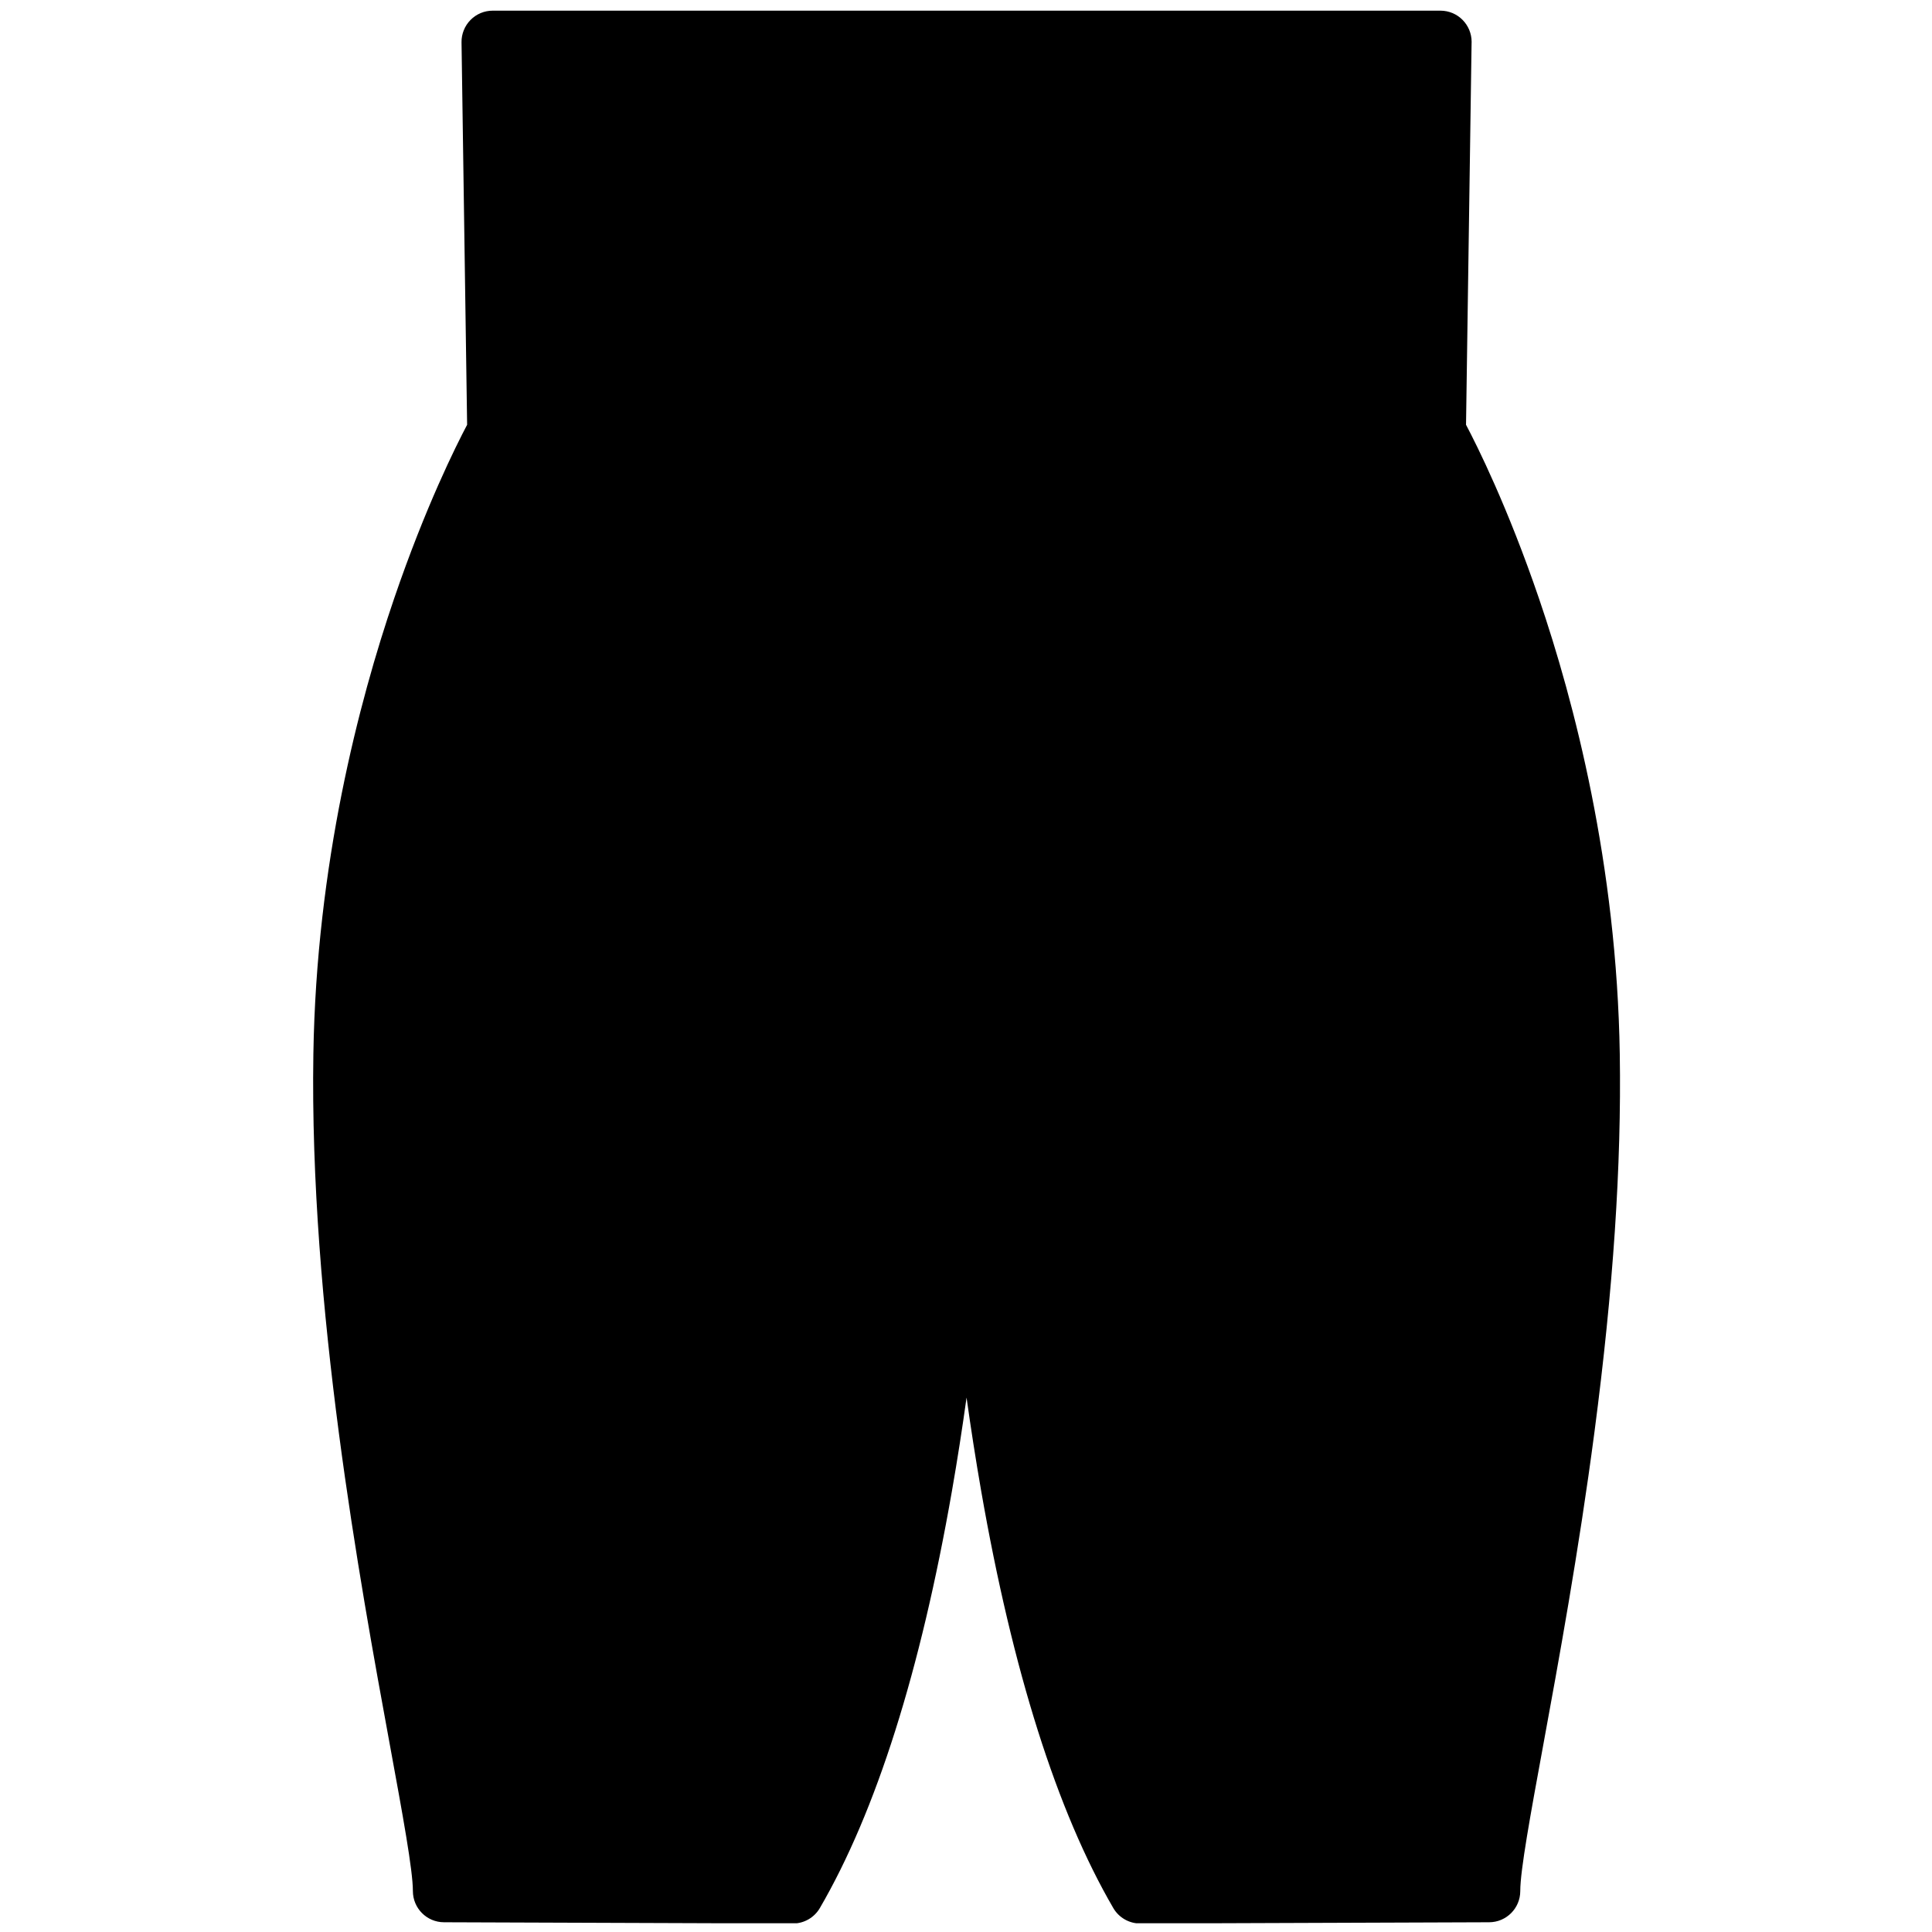
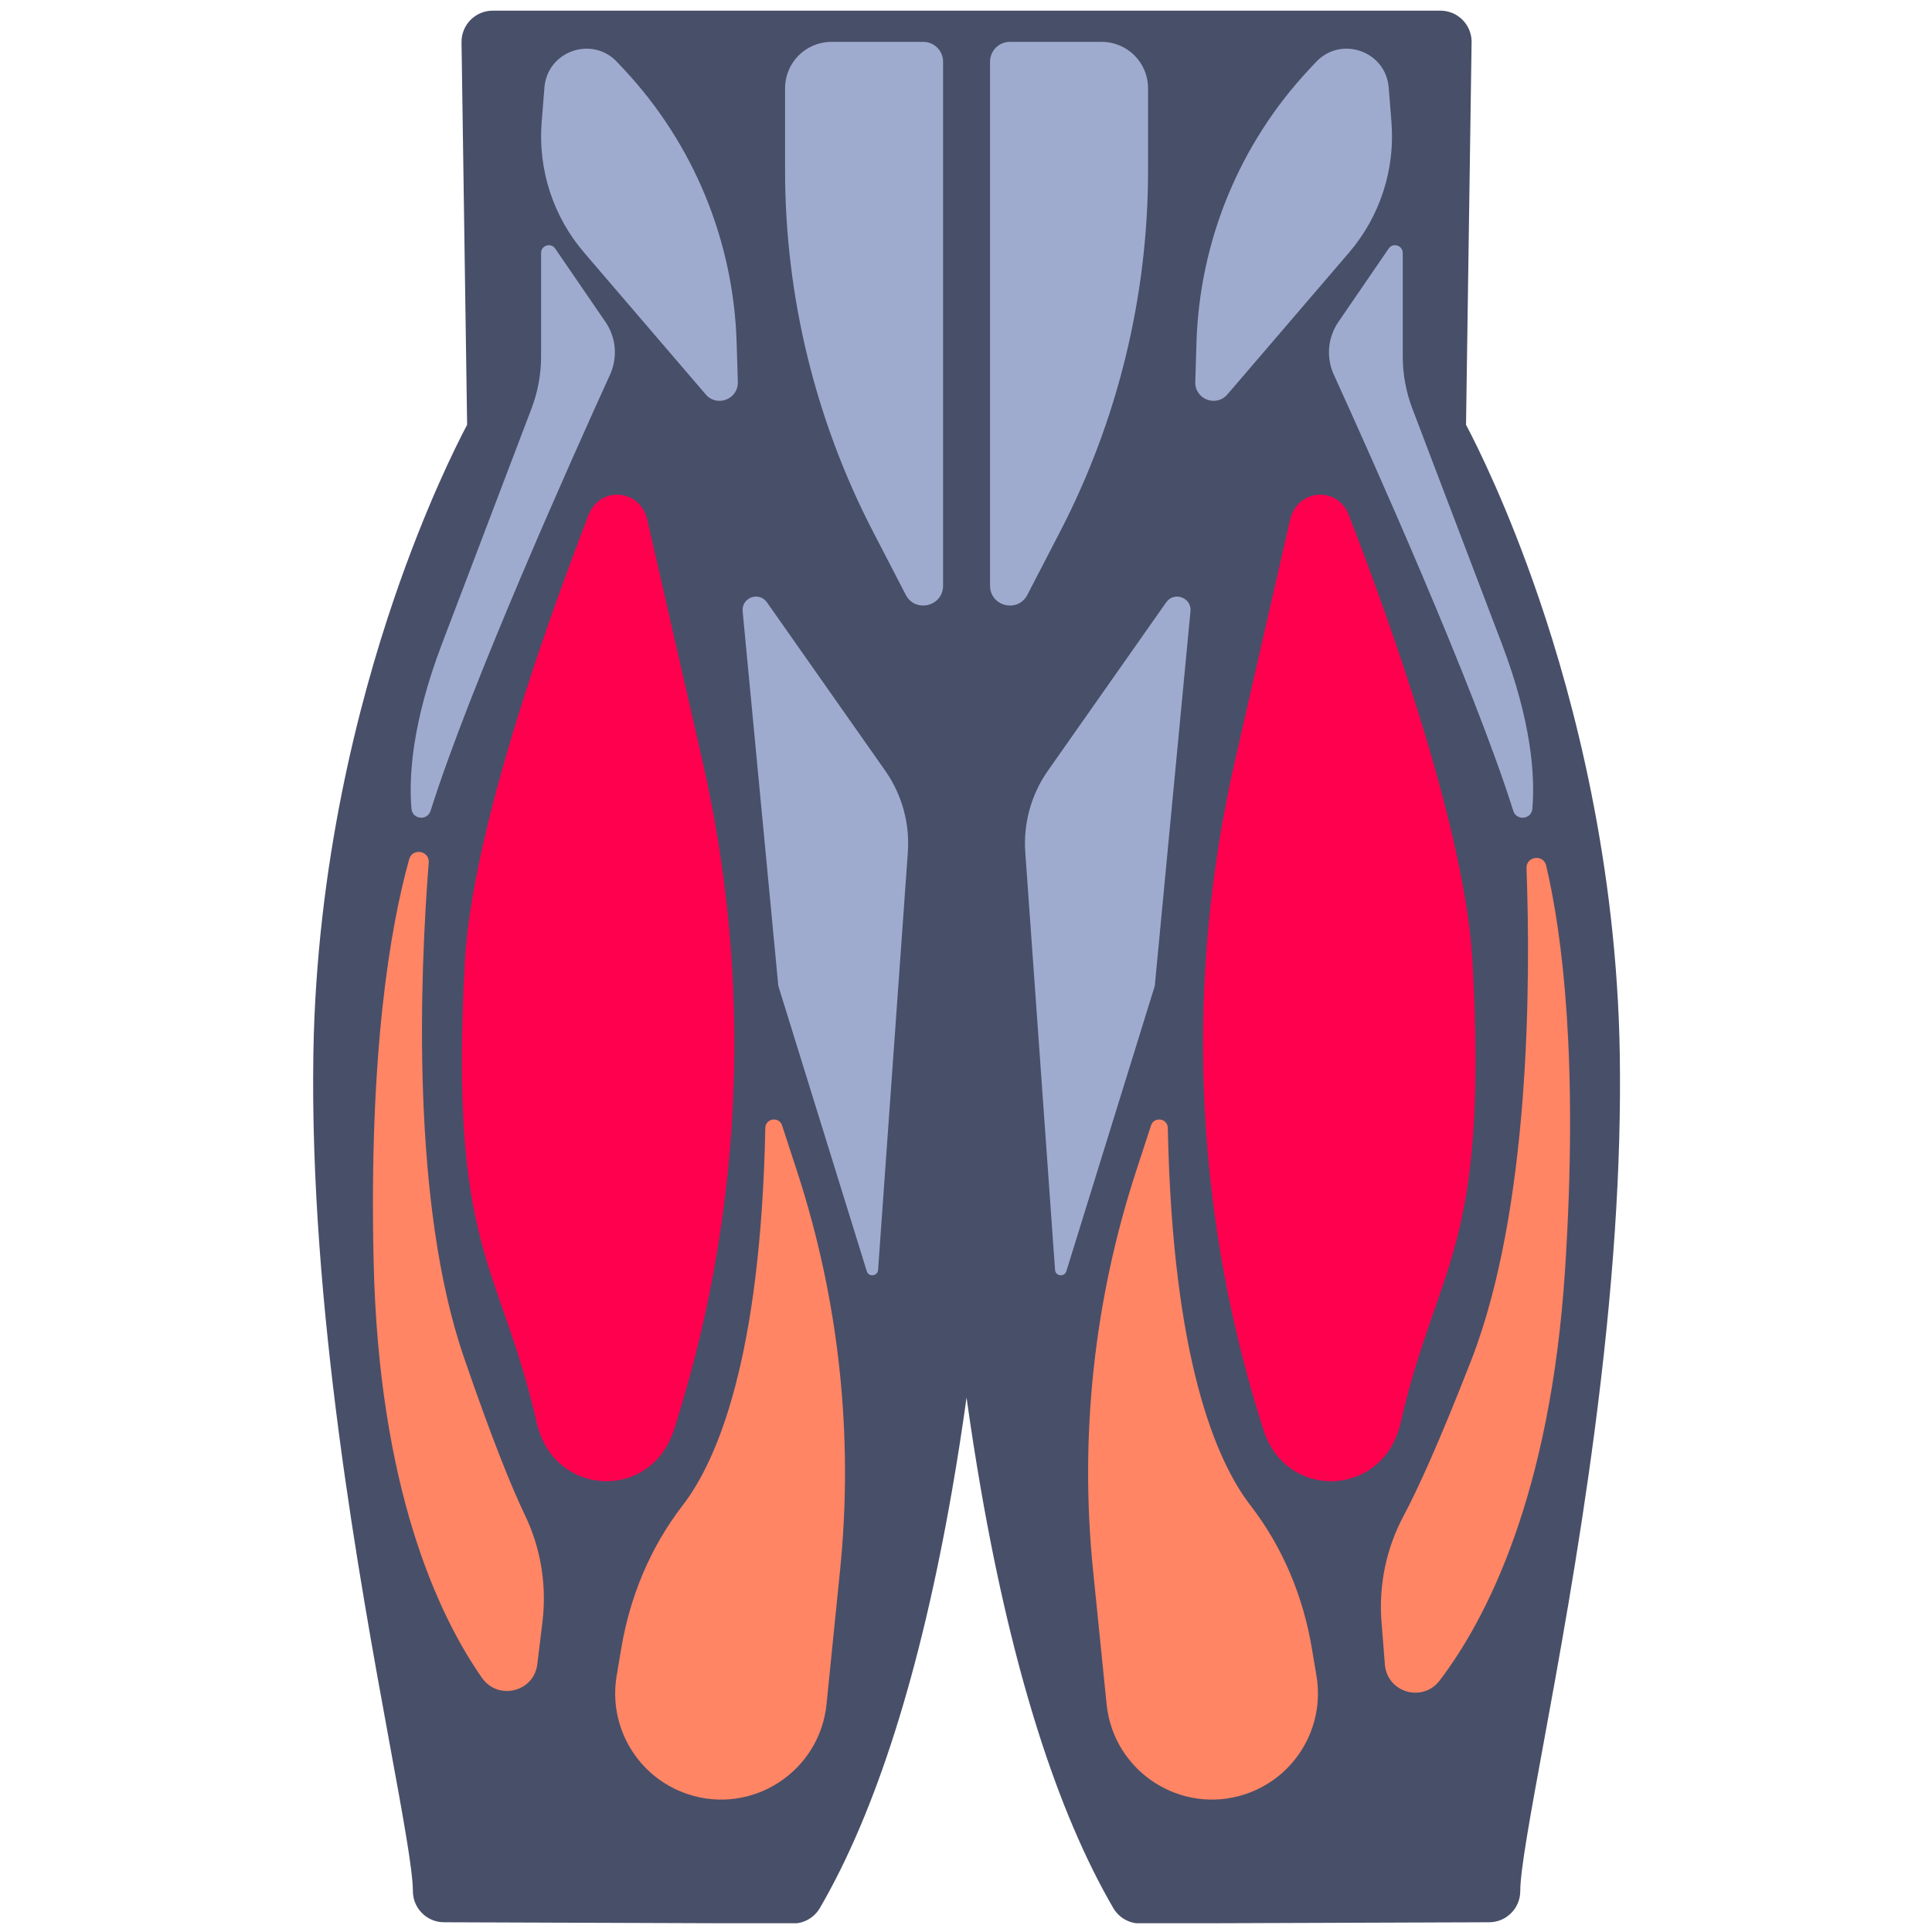
<svg xmlns="http://www.w3.org/2000/svg" width="500" zoomAndPan="magnify" viewBox="0 0 375 375" height="500" preserveAspectRatio="xMidYMid meet" version="1.0">
  <defs>
    <clipPath id="20e56780b0">
      <path d="M 60 2.047 L 314.926 2.047 L 314.926 373.297 L 60 373.297 Z M 60 2.047 " clip-rule="nonzero" />
    </clipPath>
  </defs>
  <g clip-path="url(#20e56780b0)">
-     <path fill="currentColor" d="M 279.59 2.07 L 95.633 2.07 C 94.012 2.07 92.461 2.719 91.324 3.875 C 90.188 5.031 89.559 6.594 89.582 8.215 L 90.668 82.449 C 88.543 86.469 82.578 98.371 76.496 116.188 C 69.668 136.184 61.406 167.758 60.824 204.602 C 60.047 253.555 69.828 306.844 75.672 338.684 C 78.168 352.281 80.141 363.02 80.141 367.051 C 80.141 370.387 82.836 373.098 86.168 373.109 L 153.887 373.352 C 153.895 373.352 153.902 373.352 153.91 373.352 C 156.062 373.352 158.051 372.207 159.137 370.344 C 170.051 351.594 178.676 324.348 184.777 289.367 C 185.84 283.285 186.777 277.234 187.609 271.266 C 188.441 277.234 189.383 283.285 190.441 289.367 C 196.543 324.348 205.172 351.594 216.086 370.344 C 217.168 372.207 219.16 373.352 221.309 373.352 C 221.316 373.352 221.324 373.352 221.332 373.352 L 289.051 373.109 C 292.387 373.098 295.082 370.387 295.082 367.051 C 295.082 363.02 297.051 352.281 299.547 338.684 C 302.453 322.859 306.43 301.188 309.488 277.91 C 313.133 250.18 314.738 226.199 314.398 204.602 C 313.812 167.758 305.551 136.184 298.723 116.188 C 292.641 98.371 286.68 86.469 284.555 82.449 L 285.633 8.371 C 285.637 8.289 285.641 8.211 285.641 8.129 C 285.637 4.781 282.93 2.07 279.59 2.07 Z M 279.59 2.07 " fill-opacity="1" fill-rule="nonzero" />
+     <path fill="#484f69" d="M 279.59 2.07 L 95.633 2.07 C 94.012 2.07 92.461 2.719 91.324 3.875 C 90.188 5.031 89.559 6.594 89.582 8.215 L 90.668 82.449 C 88.543 86.469 82.578 98.371 76.496 116.188 C 69.668 136.184 61.406 167.758 60.824 204.602 C 60.047 253.555 69.828 306.844 75.672 338.684 C 78.168 352.281 80.141 363.02 80.141 367.051 C 80.141 370.387 82.836 373.098 86.168 373.109 L 153.887 373.352 C 153.895 373.352 153.902 373.352 153.91 373.352 C 156.062 373.352 158.051 372.207 159.137 370.344 C 170.051 351.594 178.676 324.348 184.777 289.367 C 185.84 283.285 186.777 277.234 187.609 271.266 C 188.441 277.234 189.383 283.285 190.441 289.367 C 196.543 324.348 205.172 351.594 216.086 370.344 C 217.168 372.207 219.16 373.352 221.309 373.352 C 221.316 373.352 221.324 373.352 221.332 373.352 L 289.051 373.109 C 292.387 373.098 295.082 370.387 295.082 367.051 C 295.082 363.02 297.051 352.281 299.547 338.684 C 302.453 322.859 306.43 301.188 309.488 277.91 C 313.133 250.18 314.738 226.199 314.398 204.602 C 313.812 167.758 305.551 136.184 298.723 116.188 C 292.641 98.371 286.68 86.469 284.555 82.449 L 285.633 8.371 C 285.637 8.289 285.641 8.211 285.641 8.129 C 285.637 4.781 282.93 2.07 279.59 2.07 Z M 279.59 2.07 " fill-opacity="1" fill-rule="nonzero" />
  </g>
-   <path fill="currentColor" d="M 179.211 8.129 L 161.371 8.129 C 156.406 8.129 152.383 12.156 152.383 17.125 L 152.383 33.074 C 152.383 57.484 158.242 81.539 169.465 103.207 L 175.805 115.453 C 177.656 119.023 183.051 117.707 183.051 113.68 L 183.051 11.973 C 183.051 9.848 181.332 8.129 179.211 8.129 Z M 179.211 8.129 " fill-opacity="1" fill-rule="nonzero" />
-   <path fill="currentColor" d="M 119.793 12.055 L 121.164 13.52 C 134.621 27.918 142.375 46.738 142.98 66.449 L 143.215 74.141 C 143.316 77.484 139.16 79.098 136.984 76.559 L 113.383 49.039 C 107.371 42.031 104.402 32.91 105.137 23.699 L 105.672 17 C 106.234 9.906 114.941 6.859 119.793 12.055 Z M 119.793 12.055 " fill-opacity="1" fill-rule="nonzero" />
-   <path fill="currentColor" d="M 148.859 116.91 L 171.816 149.586 C 175.062 154.207 176.613 159.809 176.211 165.441 L 170.434 246.488 C 170.344 247.727 168.609 247.93 168.242 246.742 L 151.074 191.367 L 144.148 118.652 C 143.895 115.996 147.324 114.727 148.859 116.91 Z M 148.859 116.91 " fill-opacity="1" fill-rule="nonzero" />
-   <path fill="currentColor" d="M 79.418 166.781 C 80.051 164.516 83.398 165.102 83.215 167.441 C 81.469 189.777 79.805 233.633 90.031 263.414 C 95.547 279.48 99.332 288.758 101.895 294.094 C 104.984 300.527 106.152 307.715 105.293 314.801 L 104.297 323.004 C 103.641 328.426 96.664 330.137 93.539 325.656 C 85.023 313.441 73.527 288.926 72.52 244.887 C 71.59 204.227 75.734 180.008 79.418 166.781 Z M 79.418 166.781 " fill-opacity="1" fill-rule="nonzero" />
-   <path fill="currentColor" d="M 151.805 218.449 L 154.727 227.402 C 162.859 252.324 165.699 278.672 163.059 304.758 L 160.43 330.77 C 159.102 343.891 145.977 352.398 133.484 348.238 C 123.863 345.035 118.008 335.289 119.691 325.273 L 120.602 319.863 C 122.289 309.828 126.266 300.273 132.48 292.227 C 139.195 283.531 147.652 263.727 148.547 218.93 C 148.586 217.051 151.223 216.66 151.805 218.449 Z M 151.805 218.449 " fill-opacity="1" fill-rule="nonzero" />
-   <path fill="currentColor" d="M 196.008 8.129 L 213.848 8.129 C 218.812 8.129 222.836 12.156 222.836 17.125 L 222.836 33.074 C 222.836 57.484 216.977 81.539 205.754 103.207 L 199.414 115.453 C 197.562 119.023 192.168 117.707 192.168 113.68 L 192.168 11.973 C 192.168 9.848 193.887 8.129 196.008 8.129 Z M 196.008 8.129 " fill-opacity="1" fill-rule="nonzero" />
-   <path fill="currentColor" d="M 255.422 12.055 L 254.051 13.52 C 240.598 27.918 232.844 46.738 232.238 66.449 L 232.004 74.141 C 231.902 77.484 236.055 79.098 238.234 76.559 L 261.836 49.039 C 267.848 42.031 270.812 32.91 270.082 23.699 L 269.547 17 C 268.984 9.906 260.277 6.859 255.422 12.055 Z M 255.422 12.055 " fill-opacity="1" fill-rule="nonzero" />
-   <path fill="currentColor" d="M 226.359 116.91 L 203.402 149.586 C 200.156 154.207 198.605 159.809 199.008 165.441 L 204.785 246.488 C 204.875 247.727 206.609 247.93 206.977 246.742 L 224.141 191.367 L 231.07 118.652 C 231.324 115.996 227.895 114.727 226.359 116.91 Z M 226.359 116.91 " fill-opacity="1" fill-rule="nonzero" />
-   <path fill="currentColor" d="M 300.117 168.023 C 299.582 165.738 296.207 166.18 296.293 168.531 C 297.117 190.914 296.969 234.805 285.523 264.137 C 279.348 279.961 275.184 289.074 272.402 294.297 C 269.047 300.598 267.586 307.73 268.152 314.848 L 268.805 323.082 C 269.238 328.531 276.141 330.527 279.445 326.18 C 288.457 314.328 300.957 290.312 303.785 246.352 C 306.391 205.762 303.25 181.395 300.117 168.023 Z M 300.117 168.023 " fill-opacity="1" fill-rule="nonzero" />
-   <path fill="currentColor" d="M 223.41 218.449 L 220.492 227.402 C 212.359 252.324 209.52 278.672 212.156 304.758 L 214.789 330.77 C 216.117 343.891 229.242 352.398 241.734 348.238 C 251.355 345.035 257.211 335.289 255.527 325.273 L 254.617 319.863 C 252.93 309.828 248.953 300.273 242.738 292.227 C 236.023 283.531 227.566 263.727 226.672 218.93 C 226.633 217.051 223.996 216.66 223.41 218.449 Z M 223.41 218.449 " fill-opacity="1" fill-rule="nonzero" />
-   <path fill="currentColor" d="M 107.758 48.246 L 117.52 62.488 C 119.586 65.508 119.926 69.383 118.41 72.715 C 111.387 88.129 91.207 133.102 83.578 157.379 C 82.953 159.363 80.047 159.059 79.867 156.984 C 79.324 150.648 80.008 140.176 85.773 125.004 C 93.332 105.113 100.035 87.516 103.16 79.312 C 104.395 76.074 105.027 72.641 105.027 69.172 L 105.027 49.098 C 105.027 47.625 106.926 47.035 107.758 48.246 Z M 107.758 48.246 " fill-opacity="1" fill-rule="nonzero" />
-   <path fill="currentColor" d="M 269.539 48.246 L 259.781 62.488 C 257.711 65.508 257.371 69.383 258.891 72.715 C 265.914 88.129 286.094 133.102 293.723 157.379 C 294.344 159.363 297.254 159.059 297.43 156.984 C 297.973 150.648 297.289 140.176 291.523 125.004 C 283.969 105.113 277.266 87.516 274.137 79.312 C 272.902 76.074 272.273 72.641 272.273 69.172 L 272.273 49.098 C 272.27 47.625 270.371 47.035 269.539 48.246 Z M 269.539 48.246 " fill-opacity="1" fill-rule="nonzero" />
-   <path fill="currentColor" d="M 245.16 277.316 L 244.395 274.848 C 231.711 233.812 230.074 189.797 239.672 147.816 L 250.391 100.926 C 251.773 94.871 259.59 94.238 261.816 99.996 C 270.586 122.672 284.461 161.953 285.812 186.688 C 288.895 243.105 279.027 244.812 271.852 276.191 C 268.539 290.68 249.535 291.477 245.16 277.316 Z M 245.16 277.316 " fill-opacity="1" fill-rule="nonzero" />
-   <path fill="currentColor" d="M 130.887 277.316 L 131.648 274.848 C 144.332 233.812 145.969 189.797 136.371 147.816 L 125.652 100.926 C 124.27 94.871 116.457 94.238 114.227 99.996 C 105.457 122.672 91.582 161.953 90.23 186.688 C 87.148 243.105 97.016 244.812 104.191 276.191 C 107.508 290.68 126.508 291.477 130.887 277.316 Z M 130.887 277.316 " fill-opacity="1" fill-rule="nonzero" />
+   <path fill="#9fabce" d="M 179.211 8.129 L 161.371 8.129 C 156.406 8.129 152.383 12.156 152.383 17.125 L 152.383 33.074 C 152.383 57.484 158.242 81.539 169.465 103.207 L 175.805 115.453 C 177.656 119.023 183.051 117.707 183.051 113.68 L 183.051 11.973 C 183.051 9.848 181.332 8.129 179.211 8.129 Z M 179.211 8.129 " fill-opacity="1" fill-rule="nonzero" />
+   <path fill="#9fabce" d="M 119.793 12.055 L 121.164 13.52 C 134.621 27.918 142.375 46.738 142.98 66.449 L 143.215 74.141 C 143.316 77.484 139.16 79.098 136.984 76.559 L 113.383 49.039 C 107.371 42.031 104.402 32.91 105.137 23.699 L 105.672 17 C 106.234 9.906 114.941 6.859 119.793 12.055 Z M 119.793 12.055 " fill-opacity="1" fill-rule="nonzero" />
+   <path fill="#9fabce" d="M 148.859 116.91 L 171.816 149.586 C 175.062 154.207 176.613 159.809 176.211 165.441 L 170.434 246.488 C 170.344 247.727 168.609 247.93 168.242 246.742 L 151.074 191.367 L 144.148 118.652 C 143.895 115.996 147.324 114.727 148.859 116.91 Z M 148.859 116.91 " fill-opacity="1" fill-rule="nonzero" />
+   <path fill="#ff8564" d="M 79.418 166.781 C 80.051 164.516 83.398 165.102 83.215 167.441 C 81.469 189.777 79.805 233.633 90.031 263.414 C 95.547 279.48 99.332 288.758 101.895 294.094 C 104.984 300.527 106.152 307.715 105.293 314.801 L 104.297 323.004 C 103.641 328.426 96.664 330.137 93.539 325.656 C 85.023 313.441 73.527 288.926 72.52 244.887 C 71.59 204.227 75.734 180.008 79.418 166.781 Z M 79.418 166.781 " fill-opacity="1" fill-rule="nonzero" />
+   <path fill="#ff8564" d="M 151.805 218.449 L 154.727 227.402 C 162.859 252.324 165.699 278.672 163.059 304.758 L 160.43 330.77 C 159.102 343.891 145.977 352.398 133.484 348.238 C 123.863 345.035 118.008 335.289 119.691 325.273 L 120.602 319.863 C 122.289 309.828 126.266 300.273 132.48 292.227 C 139.195 283.531 147.652 263.727 148.547 218.93 C 148.586 217.051 151.223 216.66 151.805 218.449 Z M 151.805 218.449 " fill-opacity="1" fill-rule="nonzero" />
+   <path fill="#9fabce" d="M 196.008 8.129 L 213.848 8.129 C 218.812 8.129 222.836 12.156 222.836 17.125 L 222.836 33.074 C 222.836 57.484 216.977 81.539 205.754 103.207 L 199.414 115.453 C 197.562 119.023 192.168 117.707 192.168 113.68 L 192.168 11.973 C 192.168 9.848 193.887 8.129 196.008 8.129 Z M 196.008 8.129 " fill-opacity="1" fill-rule="nonzero" />
+   <path fill="#9fabce" d="M 255.422 12.055 L 254.051 13.52 C 240.598 27.918 232.844 46.738 232.238 66.449 L 232.004 74.141 C 231.902 77.484 236.055 79.098 238.234 76.559 L 261.836 49.039 C 267.848 42.031 270.812 32.91 270.082 23.699 L 269.547 17 C 268.984 9.906 260.277 6.859 255.422 12.055 Z M 255.422 12.055 " fill-opacity="1" fill-rule="nonzero" />
+   <path fill="#9fabce" d="M 226.359 116.91 L 203.402 149.586 C 200.156 154.207 198.605 159.809 199.008 165.441 L 204.785 246.488 C 204.875 247.727 206.609 247.93 206.977 246.742 L 224.141 191.367 L 231.07 118.652 C 231.324 115.996 227.895 114.727 226.359 116.91 Z M 226.359 116.91 " fill-opacity="1" fill-rule="nonzero" />
+   <path fill="#ff8564" d="M 300.117 168.023 C 299.582 165.738 296.207 166.18 296.293 168.531 C 297.117 190.914 296.969 234.805 285.523 264.137 C 279.348 279.961 275.184 289.074 272.402 294.297 C 269.047 300.598 267.586 307.73 268.152 314.848 L 268.805 323.082 C 269.238 328.531 276.141 330.527 279.445 326.18 C 288.457 314.328 300.957 290.312 303.785 246.352 C 306.391 205.762 303.25 181.395 300.117 168.023 Z M 300.117 168.023 " fill-opacity="1" fill-rule="nonzero" />
+   <path fill="#ff8564" d="M 223.41 218.449 L 220.492 227.402 C 212.359 252.324 209.52 278.672 212.156 304.758 L 214.789 330.77 C 216.117 343.891 229.242 352.398 241.734 348.238 C 251.355 345.035 257.211 335.289 255.527 325.273 L 254.617 319.863 C 252.93 309.828 248.953 300.273 242.738 292.227 C 236.023 283.531 227.566 263.727 226.672 218.93 C 226.633 217.051 223.996 216.66 223.41 218.449 Z M 223.41 218.449 " fill-opacity="1" fill-rule="nonzero" />
+   <path fill="#9fabce" d="M 107.758 48.246 L 117.52 62.488 C 119.586 65.508 119.926 69.383 118.41 72.715 C 111.387 88.129 91.207 133.102 83.578 157.379 C 82.953 159.363 80.047 159.059 79.867 156.984 C 79.324 150.648 80.008 140.176 85.773 125.004 C 93.332 105.113 100.035 87.516 103.16 79.312 C 104.395 76.074 105.027 72.641 105.027 69.172 L 105.027 49.098 C 105.027 47.625 106.926 47.035 107.758 48.246 Z M 107.758 48.246 " fill-opacity="1" fill-rule="nonzero" />
+   <path fill="#9fabce" d="M 269.539 48.246 L 259.781 62.488 C 257.711 65.508 257.371 69.383 258.891 72.715 C 265.914 88.129 286.094 133.102 293.723 157.379 C 294.344 159.363 297.254 159.059 297.43 156.984 C 297.973 150.648 297.289 140.176 291.523 125.004 C 283.969 105.113 277.266 87.516 274.137 79.312 C 272.902 76.074 272.273 72.641 272.273 69.172 L 272.273 49.098 C 272.27 47.625 270.371 47.035 269.539 48.246 Z M 269.539 48.246 " fill-opacity="1" fill-rule="nonzero" />
+   <path fill="#ff004f" d="M 245.16 277.316 L 244.395 274.848 C 231.711 233.812 230.074 189.797 239.672 147.816 L 250.391 100.926 C 251.773 94.871 259.59 94.238 261.816 99.996 C 270.586 122.672 284.461 161.953 285.812 186.688 C 288.895 243.105 279.027 244.812 271.852 276.191 C 268.539 290.68 249.535 291.477 245.16 277.316 Z M 245.16 277.316 " fill-opacity="1" fill-rule="nonzero" />
+   <path fill="#ff004f" d="M 130.887 277.316 L 131.648 274.848 C 144.332 233.812 145.969 189.797 136.371 147.816 L 125.652 100.926 C 124.27 94.871 116.457 94.238 114.227 99.996 C 105.457 122.672 91.582 161.953 90.23 186.688 C 87.148 243.105 97.016 244.812 104.191 276.191 C 107.508 290.68 126.508 291.477 130.887 277.316 Z M 130.887 277.316 " fill-opacity="1" fill-rule="nonzero" />
</svg>
